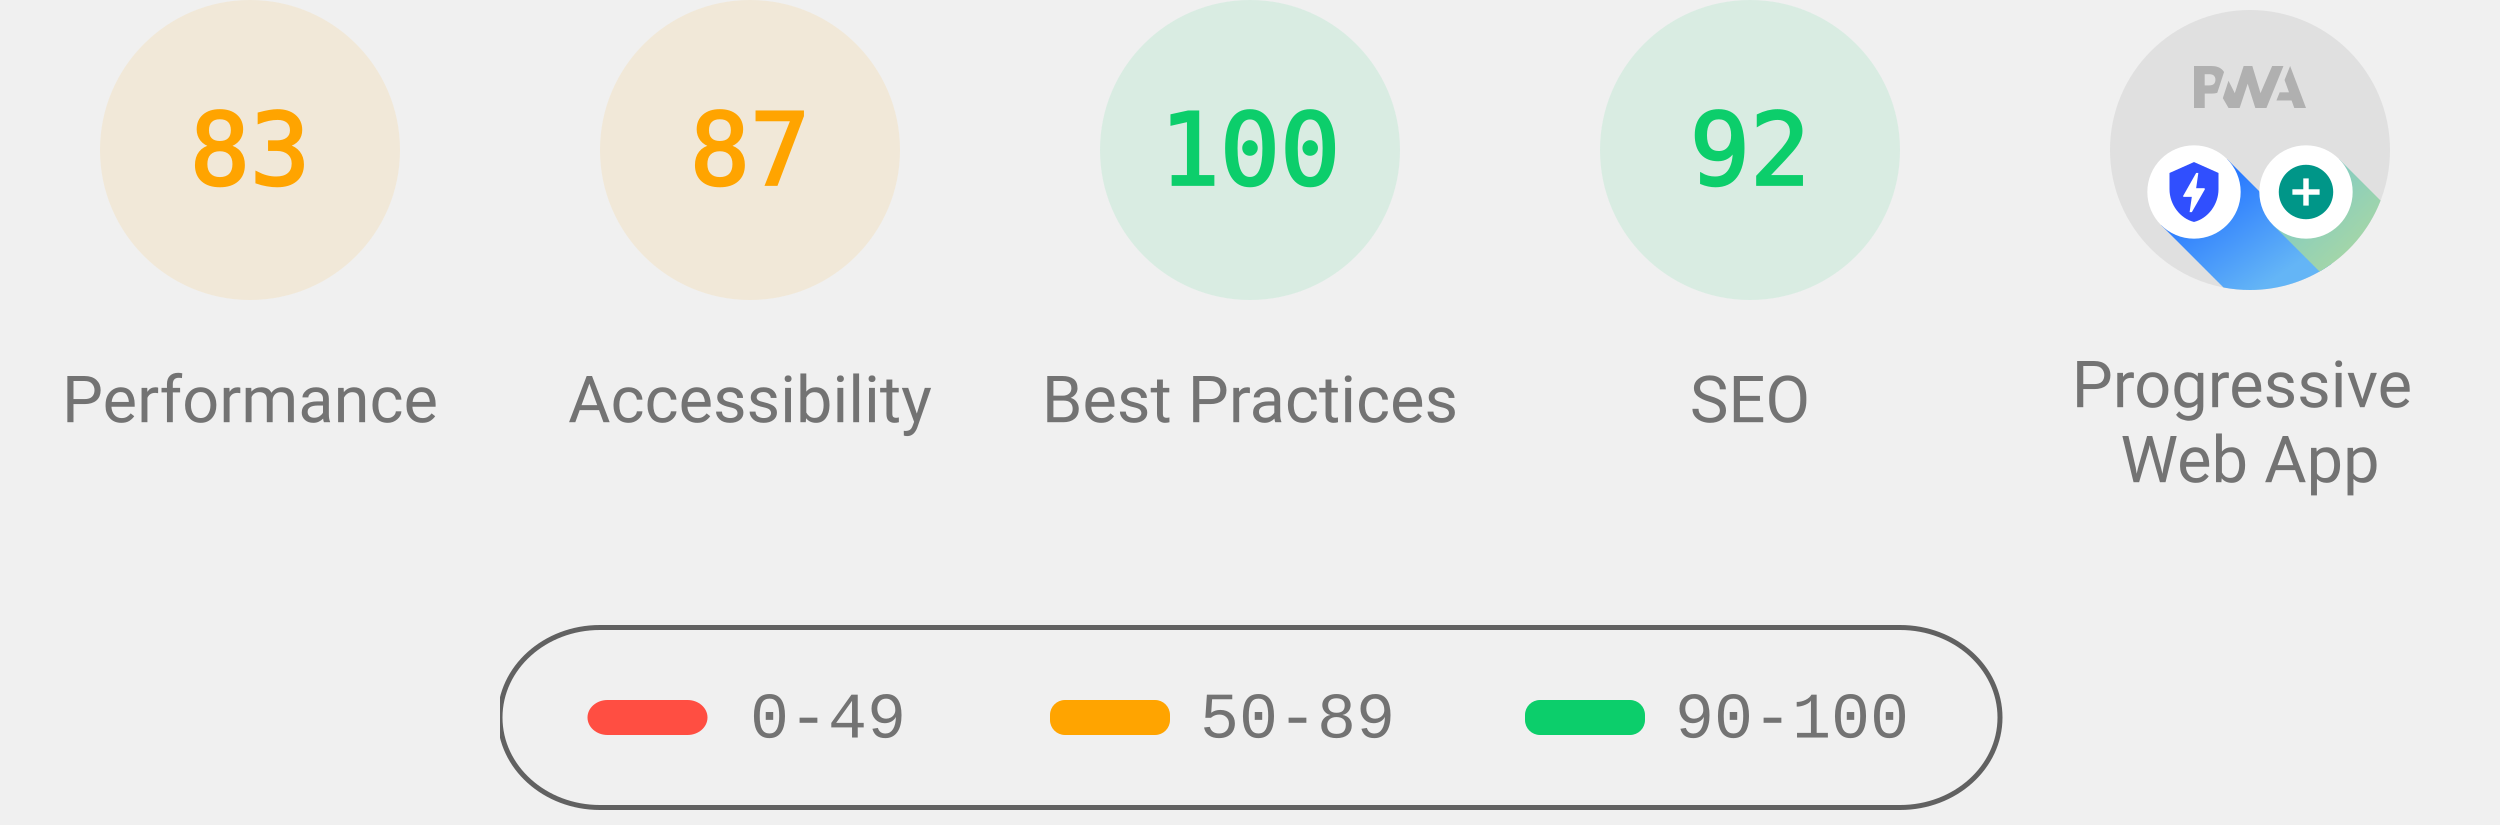
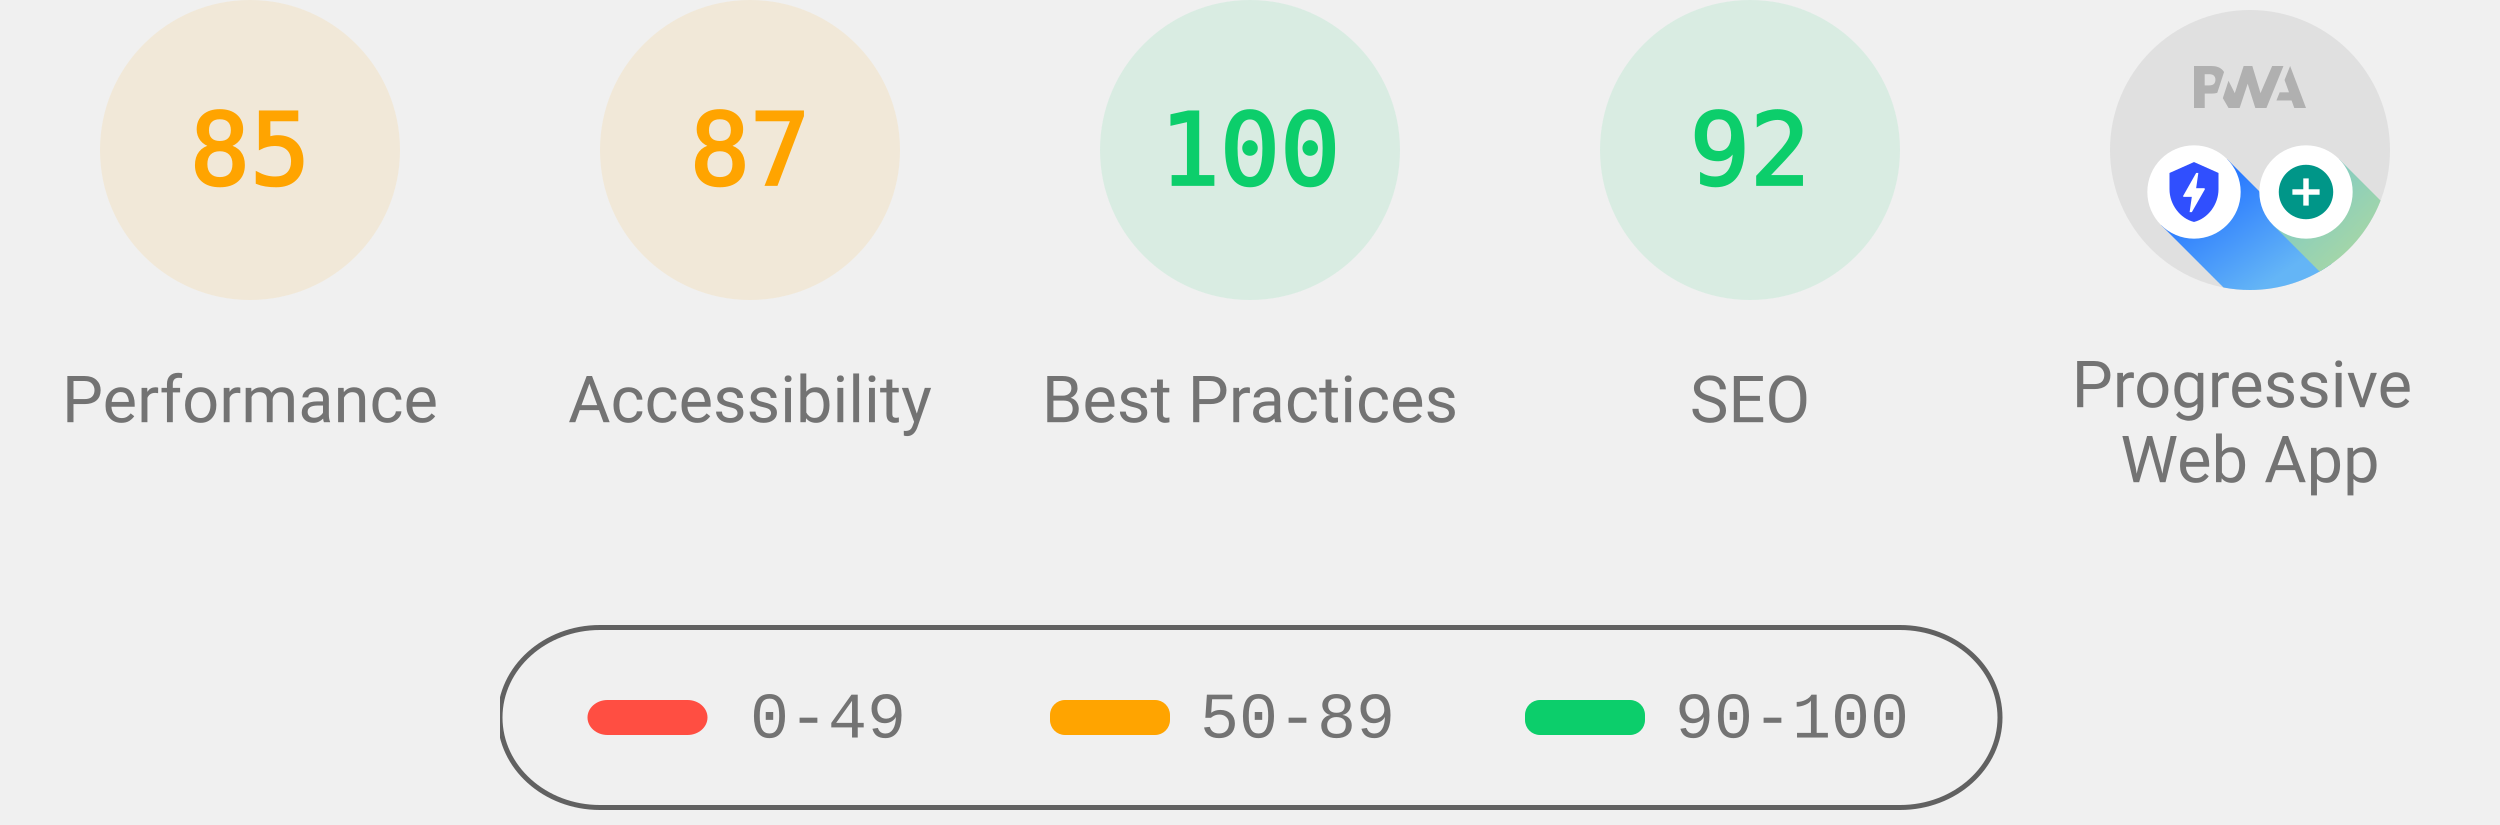
<svg xmlns="http://www.w3.org/2000/svg" class="theme--agnostic" fill="none" width="1000" height="330">
  <style>
			.gauge-base {
				opacity: 0.1
			}

			.gauge-arc {
				fill: none;
				animation-delay: 250ms;
				stroke-linecap: round;
				transform: rotate(-90deg);
				transform-origin: 100px 60px;
				animation: load-gauge 1s ease forwards
			}

			.guage-text {
				font-size: 40px;
				font-family: monospace;
				text-align: center
			}

			.guage-red {
				color: #ff4e42;
				fill: #ff4e42;
				stroke: #ff4e42
			}
			.guage-orange {
				color: #ffa400;
				fill: #ffa400;
				stroke: #ffa400
			}
			.guage-green {
				color: #0cce6b;
				fill: #0cce6b;
				stroke: #0cce6b
			}
			.theme--agnostic .guage-undefined {
				color: #5c5c5c;
				fill: #5c5c5c;
				stroke: #5c5c5c
			}
			.theme--light .guage-undefined {
				color: #1e1e1e;
				fill: #1e1e1e;
				stroke: #1e1e1e
			}
			.theme--dark .guage-undefined {
				color: #f5f5f5;
				fill: #f5f5f5;
				stroke: #f5f5f5
			}

			.guage-title {
				stroke: none;
				font-size: 26px;
				line-height: 26px;
				font-family: Roboto, Halvetica, Arial, sans-serif
			}
			.metric.guage-title {
				font-family: 'Courier New', Courier, monospace
			}
			.theme--agnostic .guage-title {
				color: #737373;
				fill: #737373
			}
			.theme--light .guage-title {
				color: #212121;
				fill: #212121
			}
			.theme--dark .guage-title {
				color: #f5f5f5;
				fill: #f5f5f5
			}

			@keyframes load-gauge {
				from {
					stroke-dasharray: 0 352.858
				}
			}
			.lh-gauge--pwa__disc {
				fill: #e0e0e0
			}
			.lh-gauge--pwa__logo {
				position: relative;
				fill: #b0b0b0
			}
			.lh-gauge--pwa__invisible {
				display: none
			}
			.lh-gauge--pwa__visible {
				display: inline
			}
			.guage-invisible {
				display: none
			}
			.lh-gauge--pwa__logo--primary-color {
				fill: #304ffe
			}
			.theme--agnostic .lh-gauge--pwa__logo--secondary-color {
				fill: #787878
			}
			.theme--light .lh-gauge--pwa__logo--secondary-color {
				fill: #3d3d3d
			}
			.theme--dark .lh-gauge--pwa__logo--secondary-color {
				fill: #d8b6b6
			}
			.theme--light #svg_2 {
				stroke: #00000022
			}
			.theme--agnostic #svg_2 {
				stroke: #616161
			}
			.theme--light #svg_2 {
				stroke: #00000022
			}
			.theme--dark #svg_2 {
				stroke: #f5f5f566
			}
		</style>
  <svg class="guage-div guage-perf guage-orange" viewBox="0 0 200 200" width="200" height="200" x="0" y="0">
    <circle class="gauge-base" r="56" cx="100" cy="60" stroke-width="8" />
-     <circle class="gauge-arc guage-arc-1" r="56" cx="100" cy="60" stroke-width="8" style="stroke-dasharray: 292.042, 351.858;" />
-     <text class="guage-text" x="100px" y="60px" alignment-baseline="central" dominant-baseline="central" text-anchor="middle">83</text>
+     <circle class="gauge-arc guage-arc-1" r="56" cx="100" cy="60" stroke-width="8" style="stroke-dasharray: 299.079, 351.858;" />
+     <text class="guage-text" x="100px" y="60px" alignment-baseline="central" dominant-baseline="central" text-anchor="middle">85</text>
    <text class="guage-title" x="100px" y="160px" alignment-baseline="central" dominant-baseline="central" text-anchor="middle">Performance</text>
  </svg>,<svg class="guage-div guage-perf guage-orange" viewBox="0 0 200 200" width="200" height="200" x="200" y="0">
    <circle class="gauge-base" r="56" cx="100" cy="60" stroke-width="8" />
    <circle class="gauge-arc guage-arc-1" r="56" cx="100" cy="60" stroke-width="8" style="stroke-dasharray: 306.116, 351.858;" />
    <text class="guage-text" x="100px" y="60px" alignment-baseline="central" dominant-baseline="central" text-anchor="middle">87</text>
    <text class="guage-title" x="100px" y="160px" alignment-baseline="central" dominant-baseline="central" text-anchor="middle">Accessibility</text>
  </svg>,<svg class="guage-div guage-perf guage-green" viewBox="0 0 200 200" width="200" height="200" x="400" y="0">
    <circle class="gauge-base" r="56" cx="100" cy="60" stroke-width="8" />
    <circle class="gauge-arc guage-arc-1" r="56" cx="100" cy="60" stroke-width="8" style="stroke-dasharray: 351.858, 351.858;" />
    <text class="guage-text" x="100px" y="60px" alignment-baseline="central" dominant-baseline="central" text-anchor="middle">100</text>
    <text class="guage-title" x="100px" y="160px" alignment-baseline="central" dominant-baseline="central" text-anchor="middle">Best Practices</text>
  </svg>,<svg class="guage-div guage-perf guage-green" viewBox="0 0 200 200" width="200" height="200" x="600" y="0">
    <circle class="gauge-base" r="56" cx="100" cy="60" stroke-width="8" />
    <circle class="gauge-arc guage-arc-1" r="56" cx="100" cy="60" stroke-width="8" style="stroke-dasharray: 323.709, 351.858;" />
    <text class="guage-text" x="100px" y="60px" alignment-baseline="central" dominant-baseline="central" text-anchor="middle">92</text>
    <text class="guage-title" x="100px" y="160px" alignment-baseline="central" dominant-baseline="central" text-anchor="middle">SEO</text>
  </svg>,<svg class="guage-div guage-pwa" viewBox="0 0 200 200" width="200" height="200" x="800" y="0">
    <svg viewBox="0 0 60 60" width="112" height="112" x="44" y="4">
      <defs>
        <linearGradient id="lh-gauge--pwa__check-circle__gradient-0" x1="50%" y1="0%" x2="50%" y2="100%">
          <stop stop-color="#00C852" offset="0%" />
          <stop stop-color="#009688" offset="100%" />
        </linearGradient>
        <linearGradient id="lh-gauge--pwa__installable__shadow-gradient-0" x1="76.056%" x2="24.111%" y1="82.995%" y2="24.735%">
          <stop stop-color="#A5D6A7" offset="0%" />
          <stop stop-color="#80CBC4" offset="100%" />
        </linearGradient>
        <linearGradient id="lh-gauge--pwa__fast-reliable__shadow-gradient-0" x1="76.056%" y1="82.995%" x2="25.678%" y2="26.493%">
          <stop stop-color="#64B5F6" offset="0%" />
          <stop stop-color="#2979FF" offset="100%" />
        </linearGradient>
        <g id="lh-gauge--pwa__fast-reliable-badge-0">
          <circle fill="#FFFFFF" cx="10" cy="10" r="10" />
          <path fill="#304FFE" d="M10 3.58l5.25 2.34v3.5c0 3.23-2.24 6.26-5.25 7-3.01-.74-5.25-3.77-5.25-7v-3.5L10 3.58zm-.47 10.74l2.76-4.83.03-.07c.04-.08 0-.24-.22-.24h-1.64l.47-3.26h-.47l-2.7 4.77c-.02.01.05-.1-.04.05-.09.16-.1.31.18.31h1.63l-.47 3.27h.47z" />
        </g>
        <g id="lh-gauge--pwa__installable-badge-0">
          <circle fill="#FFFFFF" cx="10" cy="10" r="10" />
          <path fill="#009688" d="M10 4.167A5.835 5.835 0 0 0 4.167 10 5.835 5.835 0 0 0 10 15.833 5.835 5.835 0 0 0 15.833 10 5.835 5.835 0 0 0 10 4.167zm2.917 6.416h-2.334v2.334H9.417v-2.334H7.083V9.417h2.334V7.083h1.166v2.334h2.334v1.166z" />
        </g>
      </defs>
      <g stroke="none" fill-rule="nonzero">
        <circle class="lh-gauge--pwa__disc" cx="30" cy="30" r="30" />
        <g class="lh-gauge--pwa__logo">
          <path d="M35.66 19.39l.7-1.75h2L37.4 15 38.6 12l3.4 9h-2.51l-.58-1.61z" />
          <path d="M33.52 21l3.65-9h-2.42l-2.5 5.82L30.5 12h-1.86l-1.9 5.82-1.35-2.65-1.21 3.72L25.4 21h2.38l1.72-5.2 1.64 5.2z" />
          <path fill-rule="nonzero" d="M20.3 17.91h1.48c.45 0 .85-.05 1.2-.15l.39-1.18 1.07-3.3a2.64 2.64 0 0 0-.28-.37c-.55-.6-1.36-.91-2.42-.91H18v9h2.3V17.9zm1.96-3.84c.22.22.33.5.33.87 0 .36-.1.65-.29.87-.2.23-.59.35-1.15.35h-.86v-2.41h.87c.52 0 .89.1 1.1.32z" />
        </g>
        <rect class="lh-gauge--pwa__component lh-gauge--pwa__na-line lh-gauge--pwa__invisible" fill="#FFFFFF" x="20" y="32" width="20" height="4" rx="2" />
        <g class="lh-gauge--pwa__component lh-gauge--pwa__fast-reliable-badge lh-gauge--pwa__invisible" transform="translate(20, 29)">
          <path fill="url(#lh-gauge--pwa__fast-reliable__shadow-gradient-0)" d="M33.63 19.49A30 30 0 0 1 16.2 30.36L3 17.14 17.14 3l16.49 16.49z" />
          <use href="#lh-gauge--pwa__fast-reliable-badge-0" />
        </g>
        <g class="lh-gauge--pwa__component lh-gauge--pwa__installable-badge lh-gauge--pwa__invisible" transform="translate(20, 29)">
          <path fill="url(#lh-gauge--pwa__installable__shadow-gradient-0)" d="M33.629 19.487c-4.272 5.453-10.391 9.39-17.415 10.869L3 17.142 17.142 3 33.63 19.487z" />
          <use href="#lh-gauge--pwa__installable-badge-0" />
        </g>
        <g class="lh-gauge--pwa__component lh-gauge--pwa__fast-reliable-installable-badges lh-gauge--pwa__visible">
          <g transform="translate(8, 29)">
            <path fill="url(#lh-gauge--pwa__fast-reliable__shadow-gradient-0)" d="M16.321 30.463L3 17.143 17.142 3l22.365 22.365A29.864 29.864 0 0 1 22 31c-1.942 0-3.84-.184-5.679-.537z" />
            <use href="#lh-gauge--pwa__fast-reliable-badge-0" />
          </g>
          <g transform="translate(32, 29)">
            <path fill="url(#lh-gauge--pwa__installable__shadow-gradient-0)" d="M25.982 11.84a30.107 30.107 0 0 1-13.08 15.203L3 17.143 17.142 3l8.84 8.84z" />
            <use href="#lh-gauge--pwa__installable-badge-0" />
          </g>
        </g>
        <g class="lh-gauge--pwa__component lh-gauge--pwa__check-circle lh-gauge--pwa__invisible" transform="translate(18, 28)">
          <circle fill="#FFFFFF" cx="12" cy="12" r="12" />
          <path fill="url(#lh-gauge--pwa__check-circle__gradient-0)" d="M12 2a10 10 0 1 0 0 20 10 10 0 0 0 0-20zm-2 15l-5-5 1.41-1.41L10 14.17l7.59-7.59L19 8l-9 9z" />
        </g>
      </g>
    </svg>
    <text class="guage-title" y="160px" alignment-baseline="central" dominant-baseline="central" text-anchor="middle">
      <tspan x="100px" dy="-6px">Progressive</tspan>
      <tspan x="100px" dy="30px">Web App</tspan>
    </text>
  </svg>
  <svg width="604" height="76" x="200" y="250">
    <g>
      <rect fill="none" id="canvas_background" height="80" width="604" y="-1" x="-1" />
      <g display="none" overflow="visible" y="0" x="0" height="100%" width="100%" id="canvasGrid">
        <rect fill="url(#gridpattern)" stroke-width="0" y="0" x="0" height="100%" width="100%" />
      </g>
    </g>
    <g>
      <rect fill-opacity="0" stroke-width="2" rx="40" id="svg_2" height="72" width="600" y="1" x="0" fill="#000000" />
      <rect stroke="#000" rx="8" id="svg_3" height="14" width="48" y="30" x="35" stroke-opacity="null" stroke-width="0" fill="#ff4e42" />
      <rect stroke="#000" rx="6" id="svg_4" height="14" width="48" y="30" x="220" stroke-opacity="null" stroke-width="0" fill="#ffa400" />
      <rect stroke="#000" rx="6" id="svg_5" height="14" width="48" y="30" x="410" stroke-opacity="null" stroke-width="0" fill="#0cce6b" />
      <text class="metric guage-title" xml:space="preserve" text-anchor="start" font-size="26" id="svg_6" y="45" x="100" stroke-opacity="null" stroke-width="0" stroke="#000">0-49</text>
      <text class="metric guage-title" xml:space="preserve" text-anchor="start" font-size="26" id="svg_7" y="45" x="280" stroke-opacity="null" stroke-width="0" stroke="#000">50-89</text>
      <text class="metric guage-title" xml:space="preserve" text-anchor="start" font-size="26" id="svg_8" y="45" x="470" stroke-opacity="null" stroke-width="0" stroke="#000">90-100</text>
    </g>
  </svg>
</svg>
